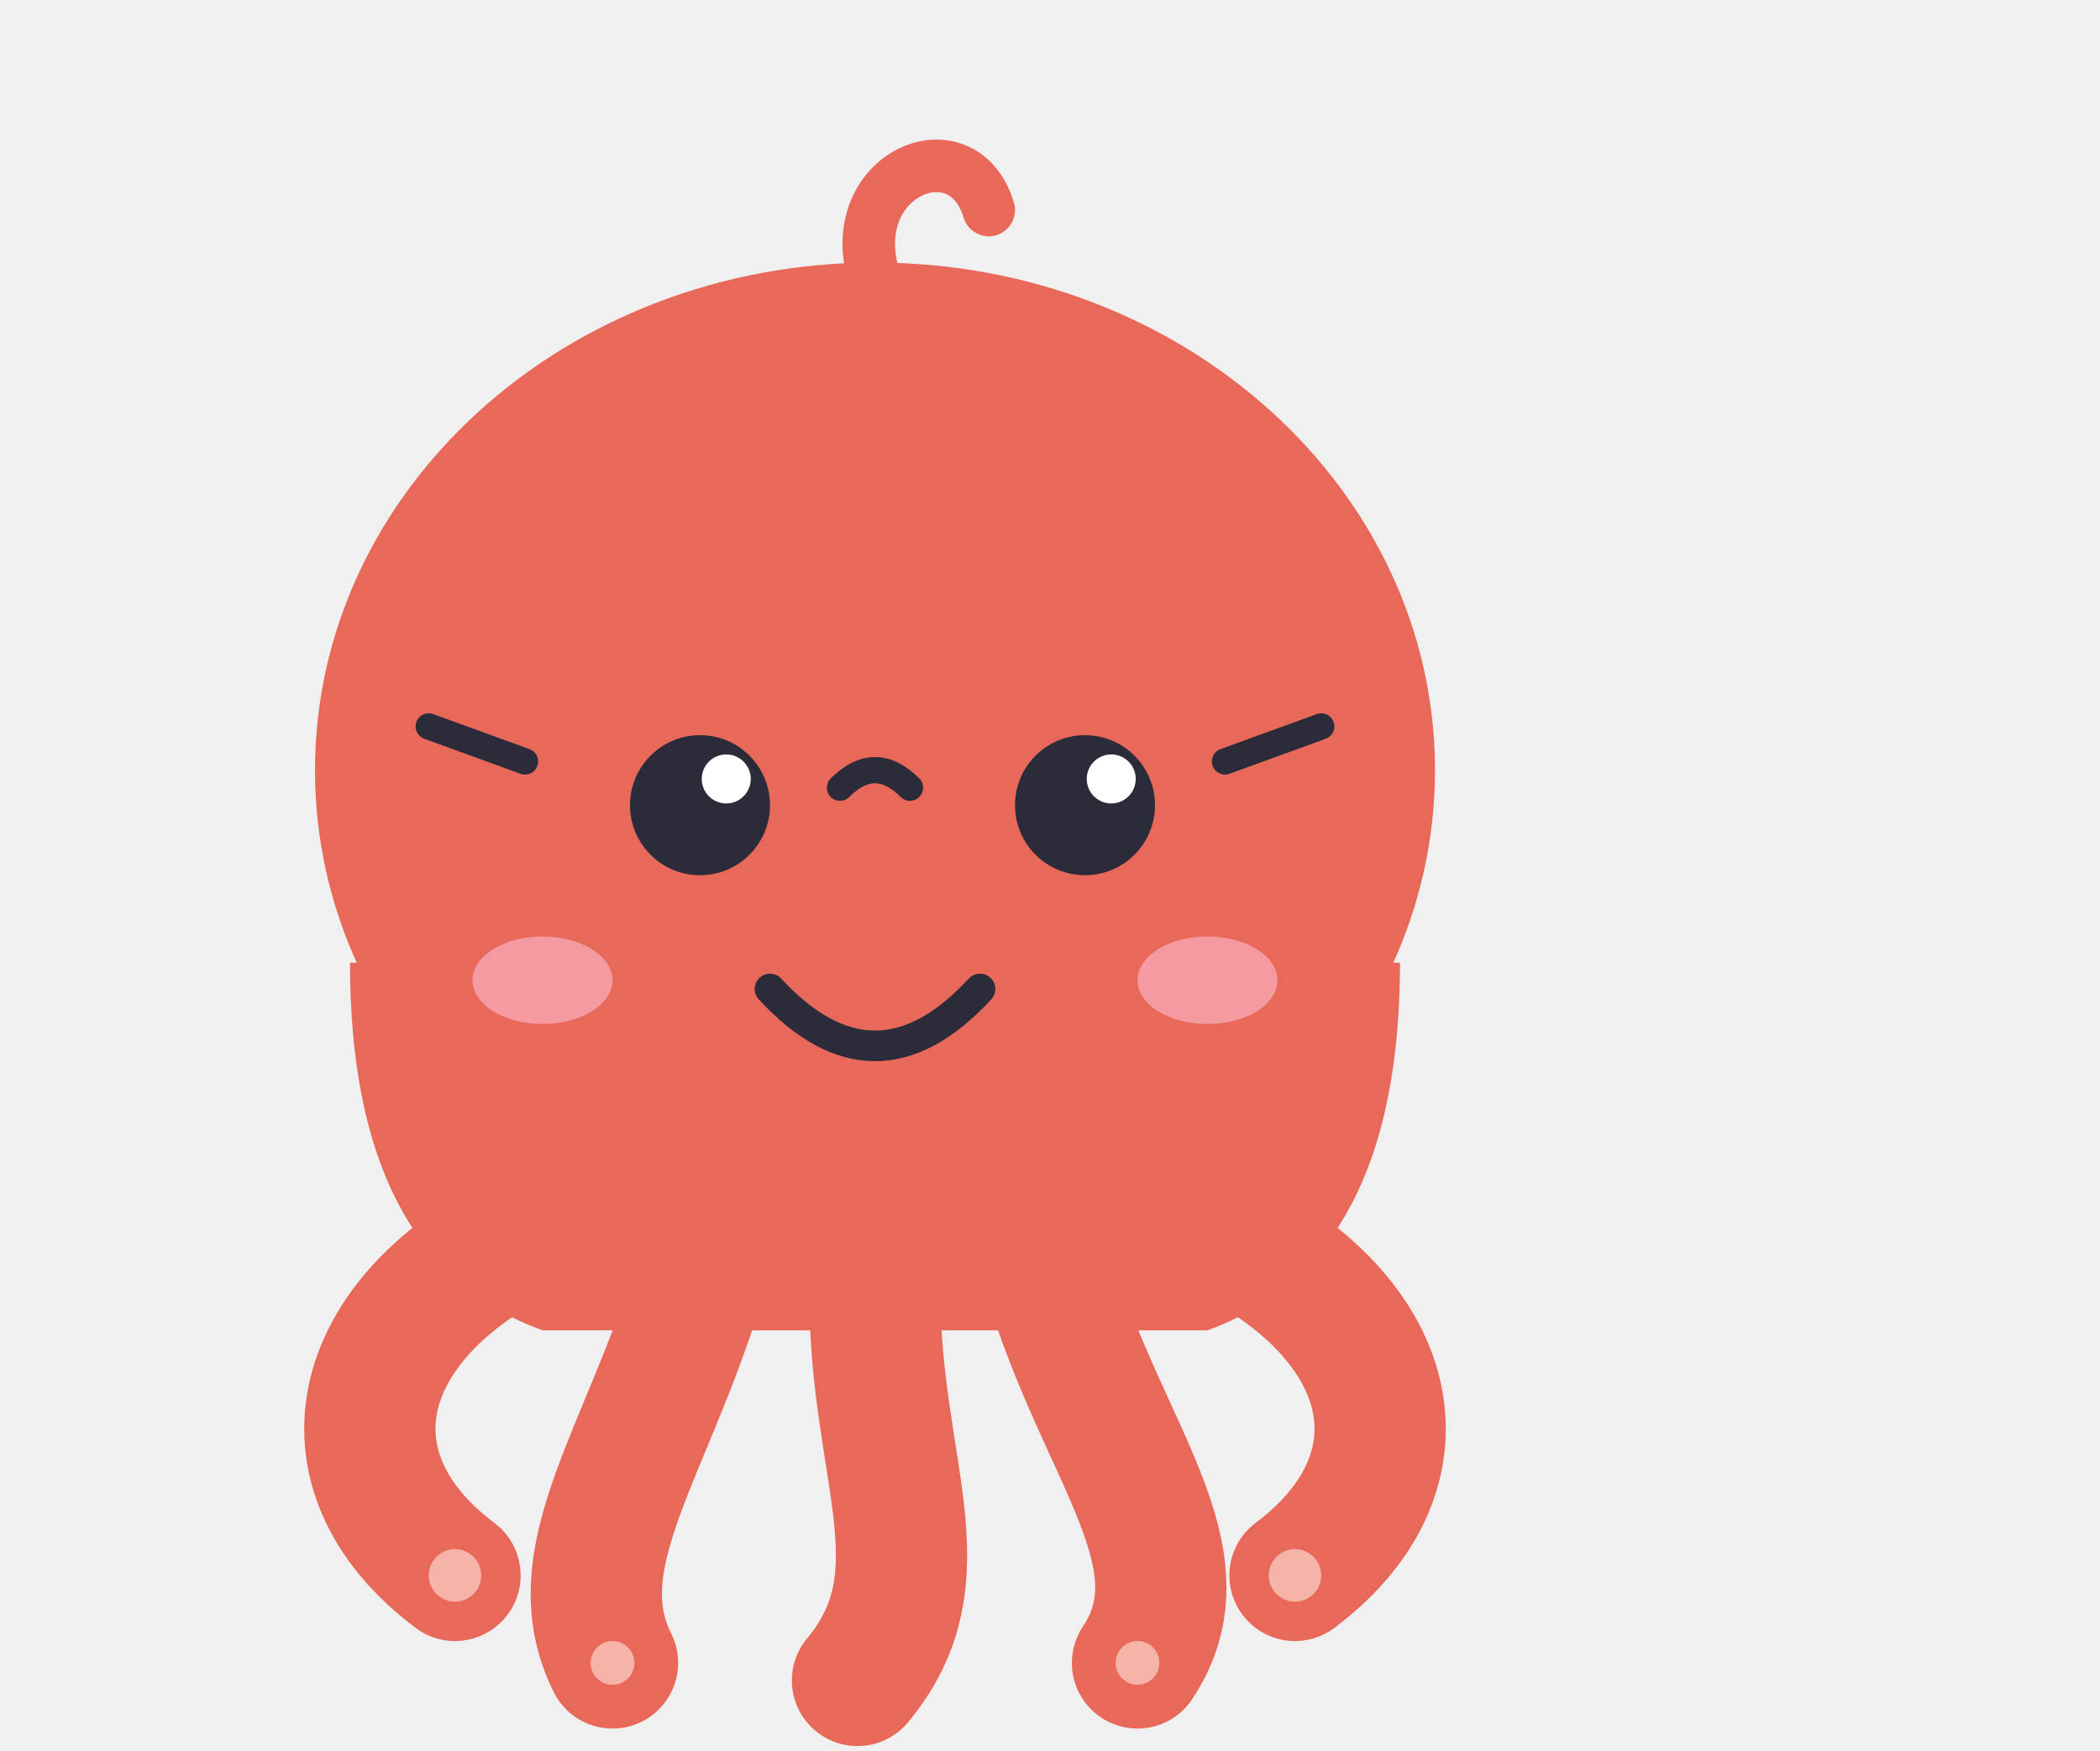
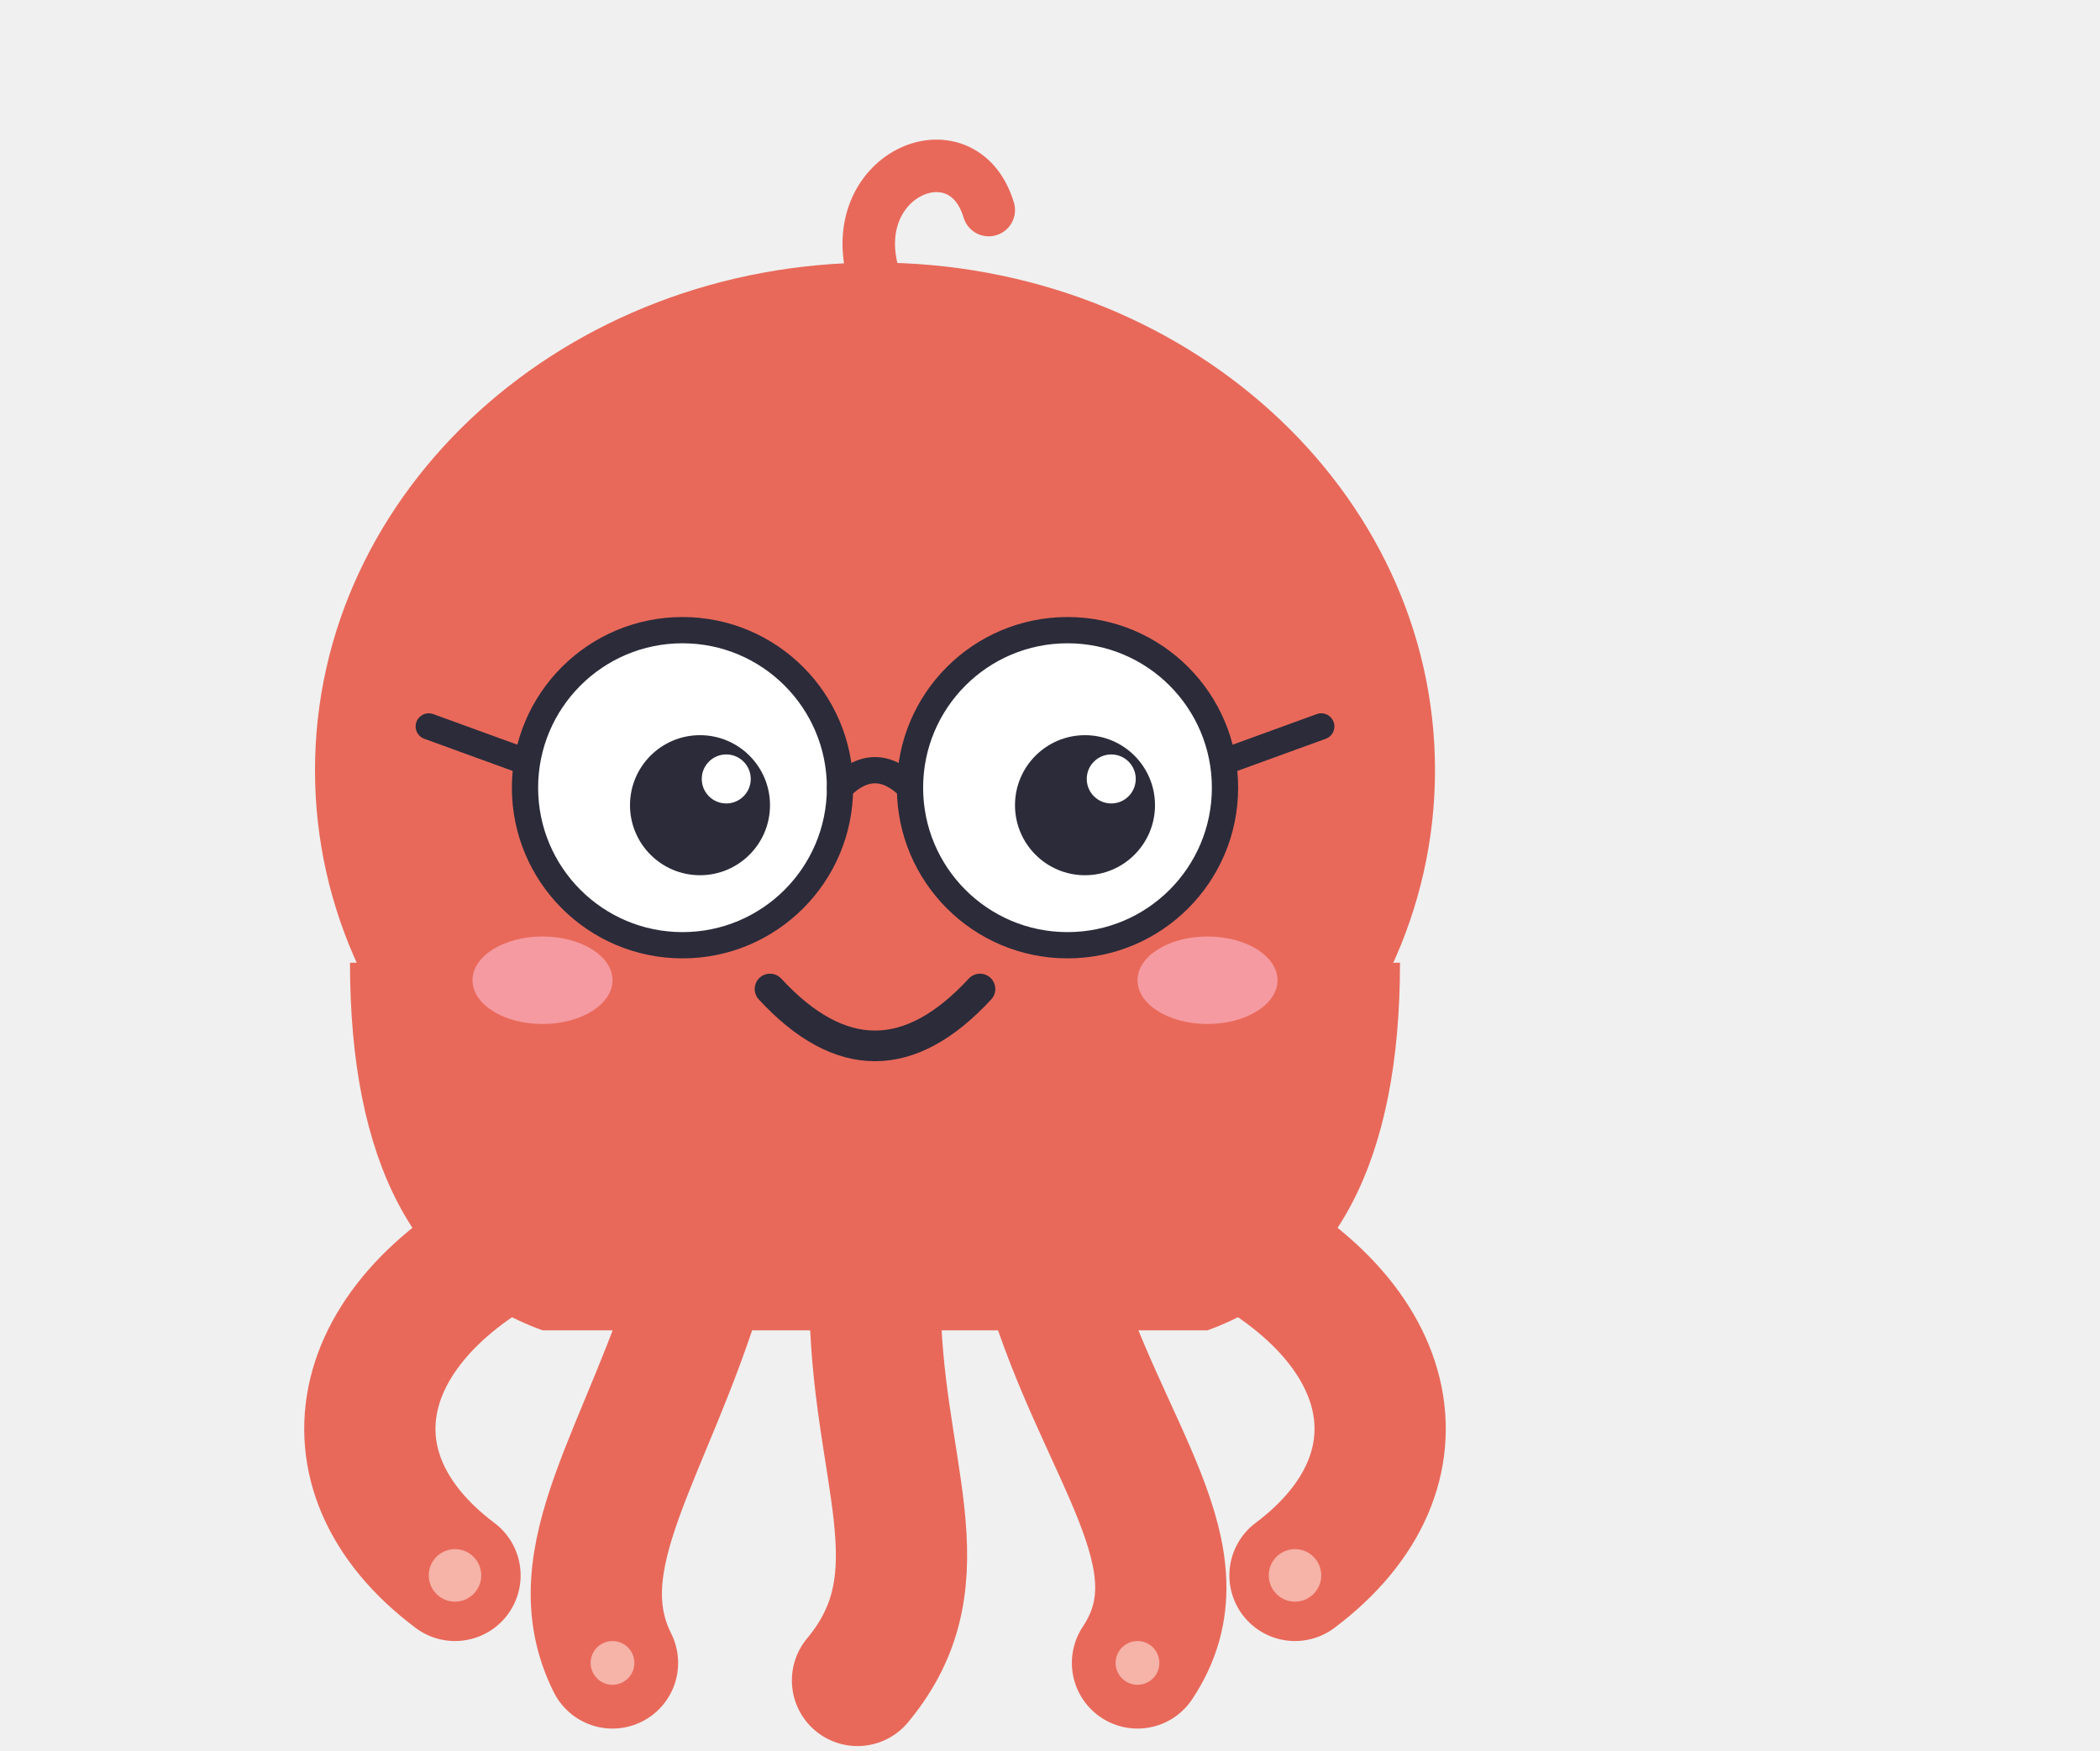
<svg xmlns="http://www.w3.org/2000/svg" viewBox="0 0 240 200" width="120" height="100" role="img" aria-label="Kraki, die Datenkrake" class="kk">
  <style>
.kk .kk-sway{transform-box:fill-box;transform-origin:50% 0;animation:kk-sw 2.4s ease-in-out infinite alternate}
.kk .kk-d2{animation-delay:-.6s}.kk .kk-d3{animation-delay:-1.2s}.kk .kk-d4{animation-delay:-1.8s}
@keyframes kk-sw{from{transform:rotate(-6deg)}to{transform:rotate(6deg)}}
.kk .kk-think,.kk .kk-sleep{display:none}
.kk.kk-thinking .kk-idle,.kk.kk-sleeping .kk-idle{display:none}
.kk.kk-thinking .kk-think{display:inline}
.kk.kk-sleeping .kk-sleep{display:inline}
+ .kk.kk-sleeping .kk-eyes{display:none}
.kk.kk-sleeping .kk-sway{animation:none}
.kk.kk-thinking .kk-sway{animation-duration:1.1s}
- @media (prefers-reduced-motion:reduce){.kk .kk-sway{animation:none!important}}
+ .kk .kk-blink{transform-box:fill-box;transform-origin:50% 50%;animation:kk-bl 5s infinite}
+ @keyframes kk-bl{0%,94%,100%{transform:scaleY(1)}97%{transform:scaleY(.1)}}
+ @media (prefers-reduced-motion:reduce){.kk .kk-sway,.kk .kk-blink{animation:none!important}}
</style>
  <g fill="none" stroke="#E8695A" stroke-width="15" stroke-linecap="round">
    <path class="kk-sway" d="M62 140 C40 150 36 168 52 180" />
    <path class="kk-sway kk-d2" d="M80 146 C74 166 64 178 70 190" />
    <path class="kk-sway kk-d3" d="M100 148 C100 168 108 180 98 192" />
    <path class="kk-sway kk-d4" d="M120 146 C126 166 138 178 130 190" />
    <path class="kk-sway kk-d2" d="M138 140 C160 150 164 168 148 180" />
  </g>
  <circle cx="52" cy="180" r="3" fill="#F6B3A8" />
  <circle cx="148" cy="180" r="3" fill="#F6B3A8" />
  <circle cx="70" cy="190" r="2.5" fill="#F6B3A8" />
  <circle cx="130" cy="190" r="2.5" fill="#F6B3A8" />
  <path d="M40 110 Q40 144 62 152 L138 152 Q160 144 160 110 Z" fill="#E8695A" />
  <ellipse cx="100" cy="88" rx="64" ry="58" fill="#E8695A" />
  <path d="M100 32 C96 20 110 14 113 24" fill="none" stroke="#E8695A" stroke-width="6" stroke-linecap="round" />
  <ellipse cx="62" cy="112" rx="8" ry="5" fill="#F59AA0" />
  <ellipse cx="138" cy="112" rx="8" ry="5" fill="#F59AA0" />
-   <g class="kk-idle kk-think">
+   <g class="kk-eyes">
    <circle cx="78" cy="90" r="18" fill="#fff" stroke="#2B2B3A" stroke-width="3" />
    <circle cx="122" cy="90" r="18" fill="#fff" stroke="#2B2B3A" stroke-width="3" />
  </g>
  <g class="kk-sleep">
    <path d="M60 90 Q78 104 96 90" fill="none" stroke="#2B2B3A" stroke-width="3.5" stroke-linecap="round" />
    <path d="M104 90 Q122 104 140 90" fill="none" stroke="#2B2B3A" stroke-width="3.5" stroke-linecap="round" />
  </g>
  <path d="M96 90 Q100 86 104 90" fill="none" stroke="#2B2B3A" stroke-width="3" stroke-linecap="round" />
  <path d="M60 87 L49 83 M140 87 L151 83" stroke="#2B2B3A" stroke-width="3" stroke-linecap="round" />
-   <g class="kk-idle">
+   <g class="kk-idle kk-blink">
    <circle cx="80" cy="92" r="8" fill="#2B2B3A" />
    <circle cx="124" cy="92" r="8" fill="#2B2B3A" />
    <circle cx="83" cy="89" r="2.8" fill="#fff" />
    <circle cx="127" cy="89" r="2.8" fill="#fff" />
+   </g>
+   <g class="kk-idle">
    <path d="M88 113 Q100 126 112 113" fill="none" stroke="#2B2B3A" stroke-width="3.5" stroke-linecap="round" />
  </g>
  <g class="kk-think">
    <circle cx="84" cy="85" r="8" fill="#2B2B3A" />
    <circle cx="128" cy="85" r="8" fill="#2B2B3A" />
    <circle cx="87" cy="82" r="2.8" fill="#fff" />
    <circle cx="131" cy="82" r="2.8" fill="#fff" />
    <ellipse cx="100" cy="118" rx="5" ry="4" fill="#2B2B3A" />
    <circle cx="165" cy="48" r="4" fill="#fff" stroke="#B9B9C6" stroke-width="1.5" />
    <circle cx="176" cy="34" r="6" fill="#fff" stroke="#B9B9C6" stroke-width="1.5" />
    <ellipse cx="206" cy="16" rx="26" ry="15" fill="#fff" stroke="#B9B9C6" stroke-width="1.5" />
    <text x="206" y="23" text-anchor="middle" font-family="sans-serif" font-size="18" font-weight="bold" fill="#2B2B3A">···</text>
  </g>
  <g class="kk-sleep">
    <path d="M92 116 Q100 120 108 116" fill="none" stroke="#2B2B3A" stroke-width="3.5" stroke-linecap="round" />
    <text x="168" y="46" font-family="sans-serif" font-size="20" font-weight="bold" fill="#8C8CA0">z</text>
    <text x="186" y="28" font-family="sans-serif" font-size="15" font-weight="bold" fill="#8C8CA0">z</text>
  </g>
</svg>
